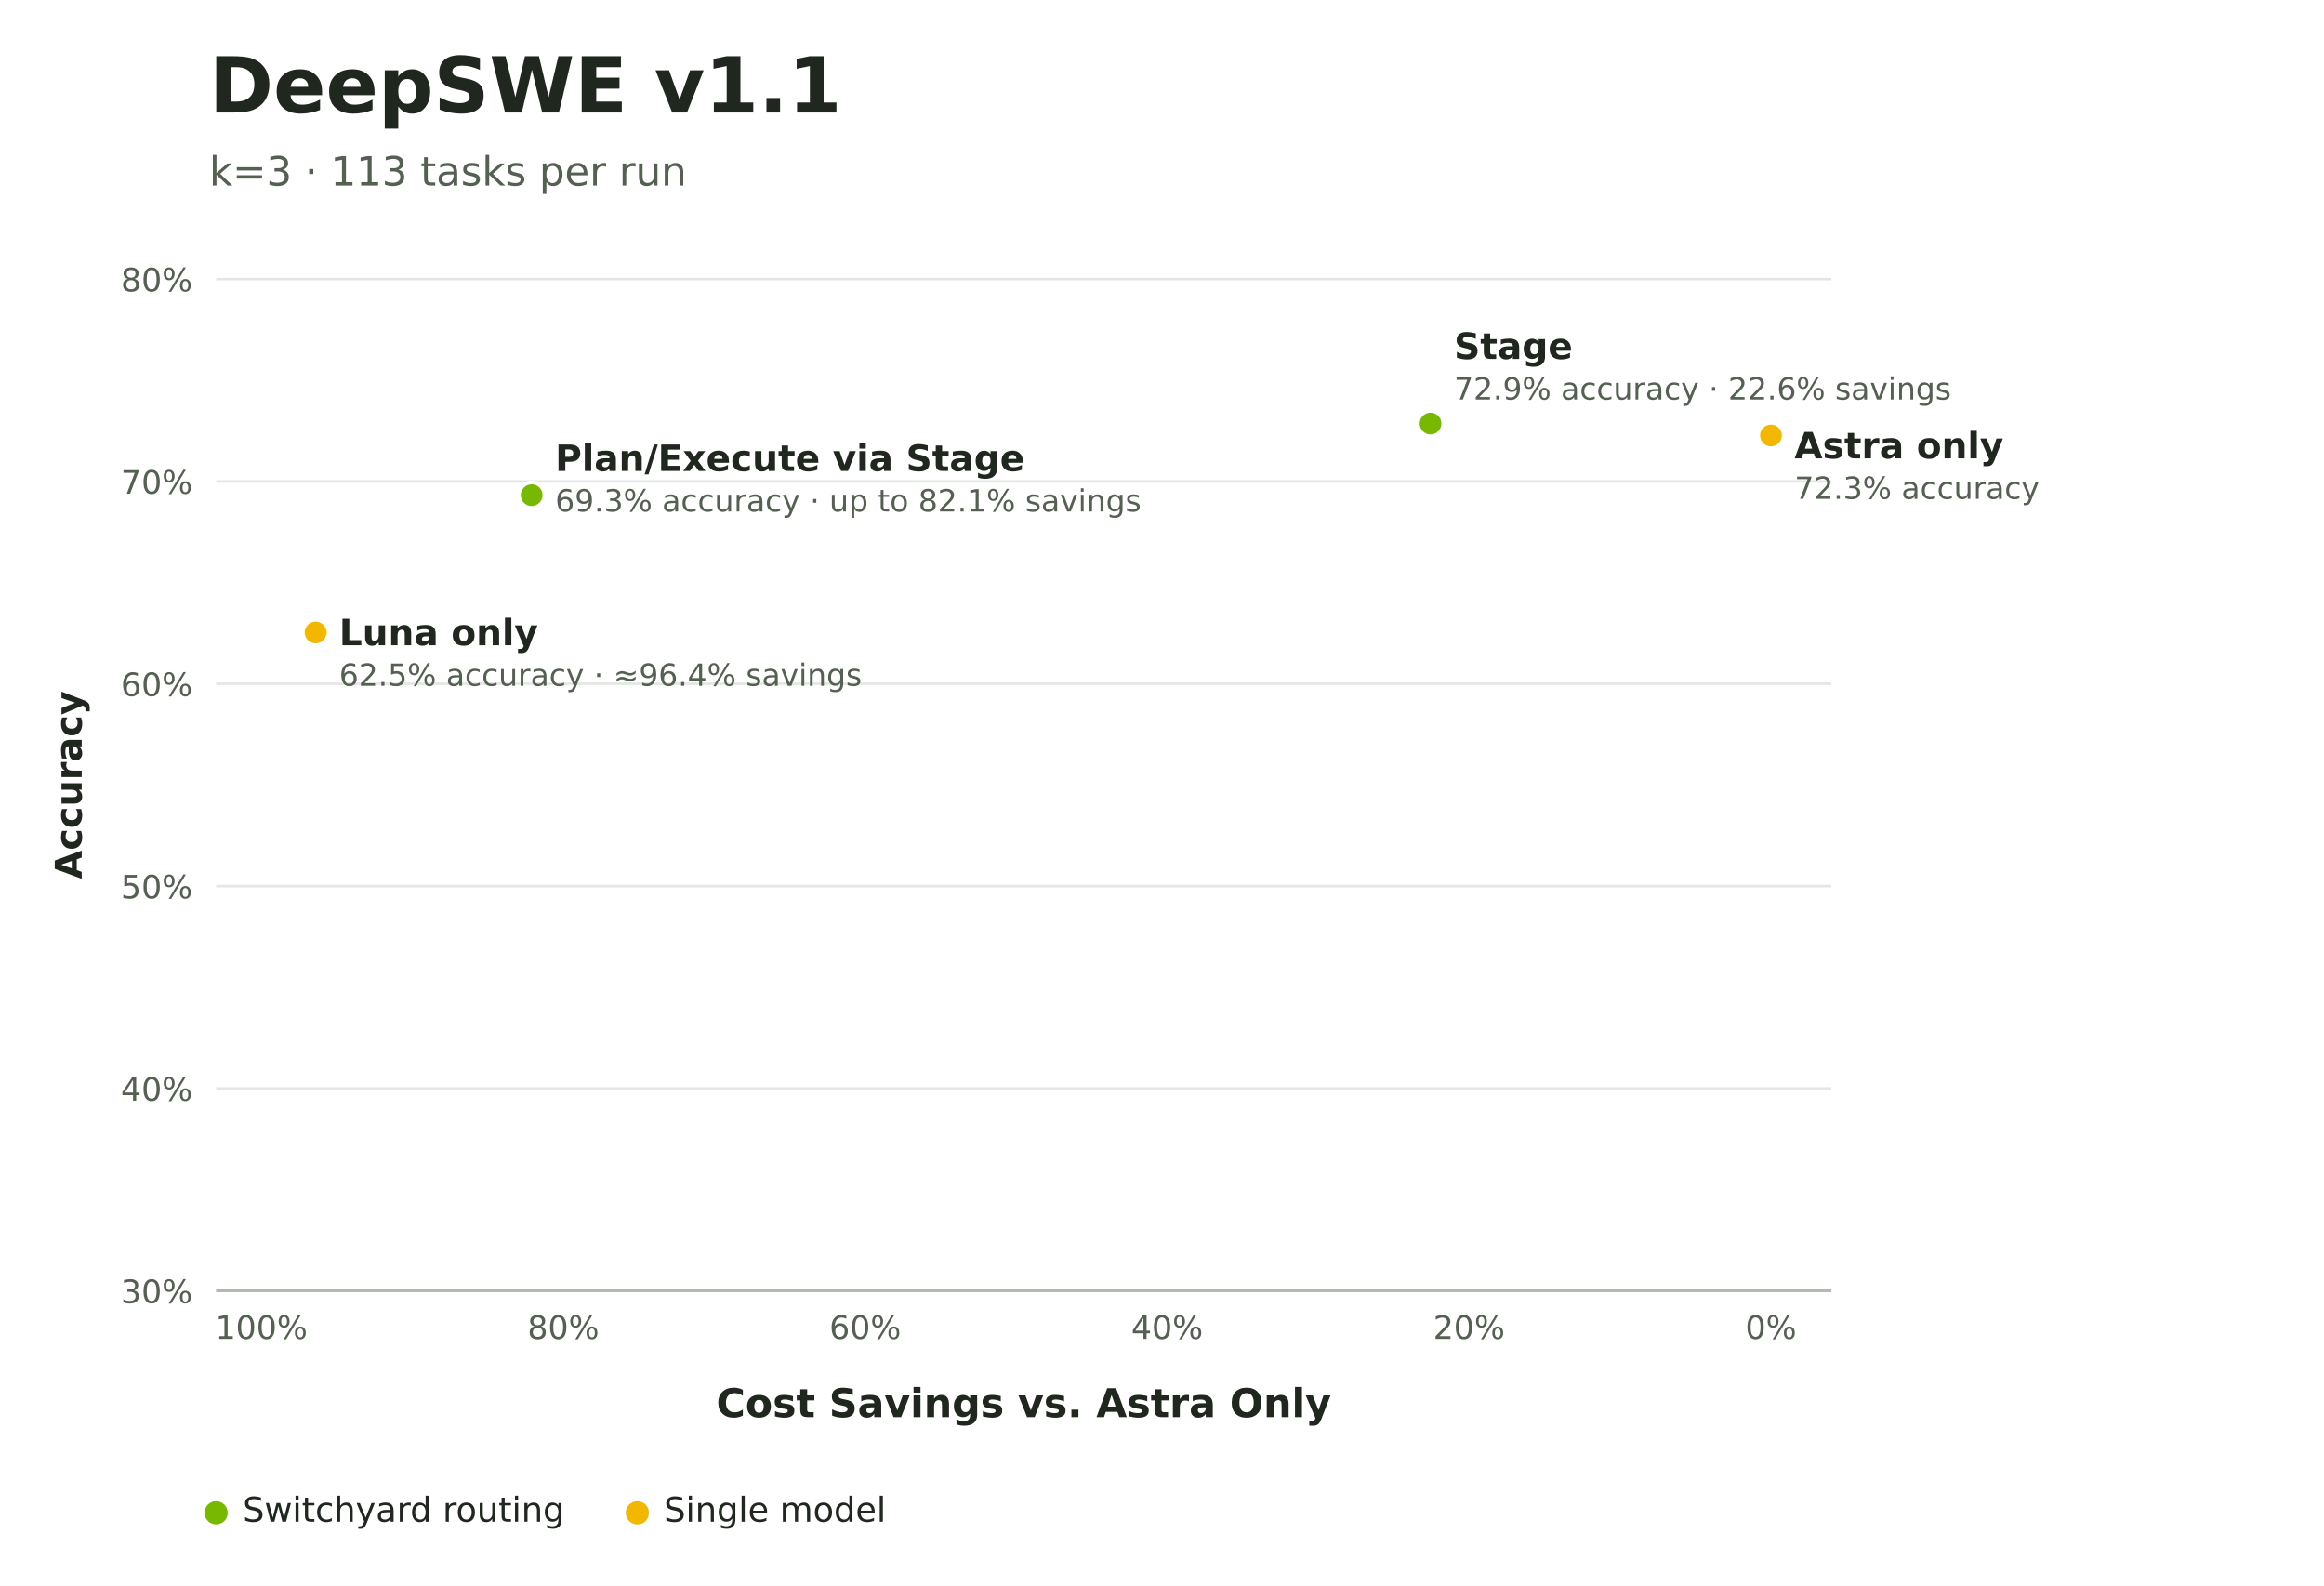
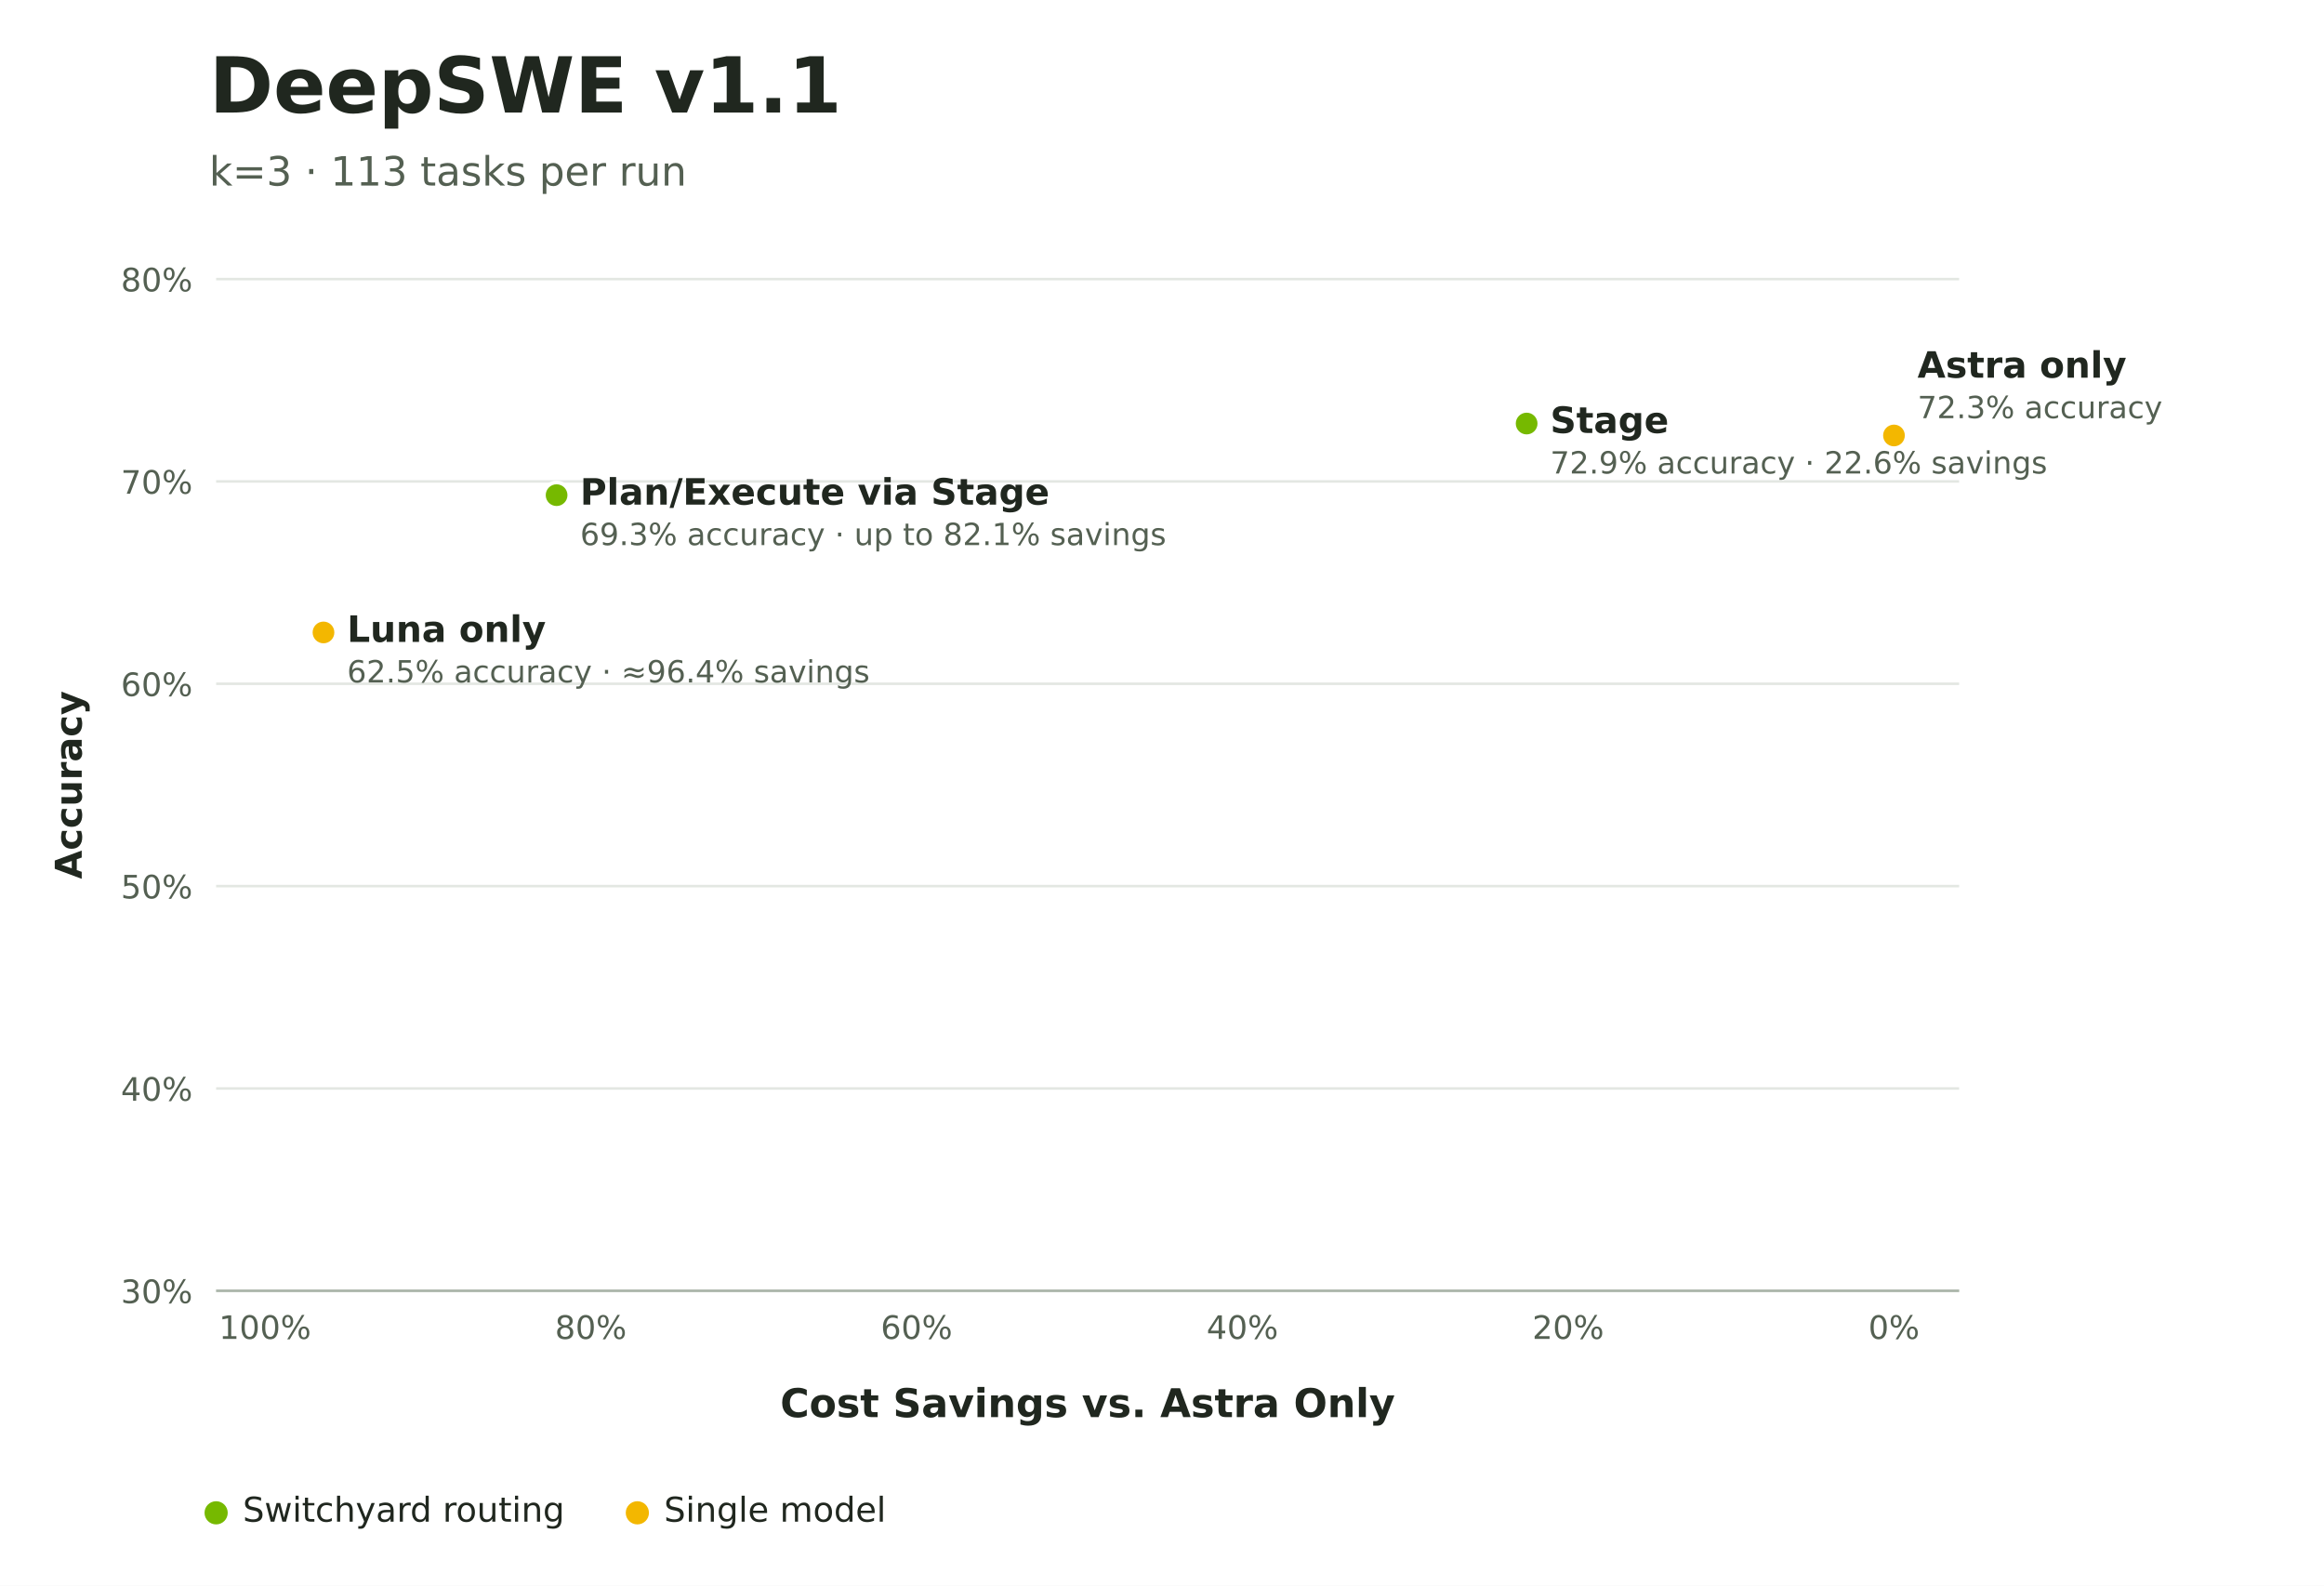
<svg xmlns="http://www.w3.org/2000/svg" viewBox="0 0 691.2 471.6" width="691.2" height="471.6" role="img" aria-labelledby="title desc" font-family="DejaVu Sans, Arial, sans-serif">
  <rect width="100%" height="100%" fill="white" />
-   <text x="526.71" y="398.18" font-size="9.6" fill="#546052" text-anchor="middle">0%</text>
-   <text x="436.92" y="398.18" font-size="9.6" fill="#546052" text-anchor="middle">20%</text>
-   <text x="347.12" y="398.18" font-size="9.6" fill="#546052" text-anchor="middle">40%</text>
-   <text x="257.33" y="398.18" font-size="9.6" fill="#546052" text-anchor="middle">60%</text>
-   <text x="167.54" y="398.18" font-size="9.6" fill="#546052" text-anchor="middle">80%</text>
-   <text x="77.75" y="398.18" font-size="9.6" fill="#546052" text-anchor="middle">100%</text>
-   <text x="304.47" y="421.45" font-size="11.8" fill="#20271f" font-weight="700" text-anchor="middle">Cost Savings vs. Astra Only</text>
-   <line x1="64.28" y1="383.88" x2="544.67" y2="383.88" stroke="#e3e7e2" stroke-width="0.75" />
+   <text x="563.3" y="398.18" font-size="9.6" fill="#546052" text-anchor="middle">0%</text>
+   <text x="466.4" y="398.18" font-size="9.6" fill="#546052" text-anchor="middle">20%</text>
+   <text x="369.51" y="398.18" font-size="9.6" fill="#546052" text-anchor="middle">40%</text>
+   <text x="272.61" y="398.18" font-size="9.6" fill="#546052" text-anchor="middle">60%</text>
+   <text x="175.71" y="398.18" font-size="9.6" fill="#546052" text-anchor="middle">80%</text>
+   <text x="78.82" y="398.18" font-size="9.6" fill="#546052" text-anchor="middle">100%</text>
+   <text x="323.48" y="421.45" font-size="11.8" fill="#20271f" font-weight="700" text-anchor="middle">Cost Savings vs. Astra Only</text>
+   <line x1="64.28" y1="383.88" x2="582.68" y2="383.88" stroke="#e3e7e2" stroke-width="0.75" />
  <text x="57.28" y="387.53" font-size="9.6" fill="#546052" text-anchor="end">30%</text>
-   <line x1="64.28" y1="323.71" x2="544.67" y2="323.71" stroke="#e3e7e2" stroke-width="0.75" />
+   <line x1="64.28" y1="323.71" x2="582.68" y2="323.71" stroke="#e3e7e2" stroke-width="0.75" />
  <text x="57.28" y="327.35" font-size="9.6" fill="#546052" text-anchor="end">40%</text>
-   <line x1="64.28" y1="263.53" x2="544.67" y2="263.53" stroke="#e3e7e2" stroke-width="0.75" />
+   <line x1="64.28" y1="263.53" x2="582.68" y2="263.53" stroke="#e3e7e2" stroke-width="0.75" />
  <text x="57.28" y="267.18" font-size="9.6" fill="#546052" text-anchor="end">50%</text>
-   <line x1="64.28" y1="203.35" x2="544.67" y2="203.35" stroke="#e3e7e2" stroke-width="0.75" />
+   <line x1="64.28" y1="203.35" x2="582.68" y2="203.35" stroke="#e3e7e2" stroke-width="0.75" />
  <text x="57.28" y="207" font-size="9.6" fill="#546052" text-anchor="end">60%</text>
-   <line x1="64.28" y1="143.18" x2="544.67" y2="143.18" stroke="#e3e7e2" stroke-width="0.75" />
+   <line x1="64.28" y1="143.18" x2="582.68" y2="143.18" stroke="#e3e7e2" stroke-width="0.75" />
  <text x="57.28" y="146.82" font-size="9.6" fill="#546052" text-anchor="end">70%</text>
-   <line x1="64.28" y1="83" x2="544.67" y2="83" stroke="#e3e7e2" stroke-width="0.75" />
+   <line x1="64.28" y1="83" x2="582.68" y2="83" stroke="#e3e7e2" stroke-width="0.75" />
  <text x="57.28" y="86.65" font-size="9.6" fill="#546052" text-anchor="end">80%</text>
  <text x="24.3" y="233.44" font-size="11" fill="#20271f" transform="rotate(-90 24.30152 233.442)" font-weight="700" text-anchor="middle">Accuracy</text>
-   <line x1="64.28" y1="383.88" x2="544.67" y2="383.88" stroke="#aeb8ad" stroke-width="0.8" />
-   <circle cx="526.71" cy="129.51" r="3.78" fill="#f3b700" stroke="white" stroke-width="1.1" />
-   <circle cx="425.46" cy="125.96" r="3.78" fill="#76b900" stroke="white" stroke-width="1.1" />
-   <circle cx="158.12" cy="147.26" r="3.78" fill="#76b900" stroke="white" stroke-width="1.1" />
-   <circle cx="93.87" cy="188.09" r="3.78" fill="#f3b700" stroke="white" stroke-width="1.1" />
-   <text x="533.71" y="136.32" font-size="10.8" fill="#20271f" font-weight="700">Astra only</text>
-   <text x="533.71" y="148.37" font-size="9.1" fill="#546052">72.3% accuracy</text>
-   <text x="432.46" y="106.76" font-size="10.8" fill="#20271f" font-weight="700">Stage</text>
-   <text x="432.46" y="118.82" font-size="9.1" fill="#546052">72.9% accuracy · 22.6% savings</text>
-   <text x="165.12" y="140.07" font-size="10.8" fill="#20271f" font-weight="700">Plan/Execute via Stage</text>
-   <text x="165.12" y="152.12" font-size="9.1" fill="#546052">69.3% accuracy · up to 82.1% savings</text>
-   <text x="100.87" y="191.89" font-size="10.8" fill="#20271f" font-weight="700">Luna only</text>
-   <text x="100.87" y="203.95" font-size="9.1" fill="#546052">62.5% accuracy · ≈96.4% savings</text>
+   <line x1="64.28" y1="383.88" x2="582.68" y2="383.88" stroke="#aeb8ad" stroke-width="0.8" />
+   <circle cx="563.3" cy="129.51" r="3.78" fill="#f3b700" stroke="white" stroke-width="1.1" />
+   <circle cx="454.05" cy="125.96" r="3.78" fill="#76b900" stroke="white" stroke-width="1.1" />
+   <circle cx="165.54" cy="147.26" r="3.78" fill="#76b900" stroke="white" stroke-width="1.1" />
+   <circle cx="96.21" cy="188.09" r="3.78" fill="#f3b700" stroke="white" stroke-width="1.1" />
+   <text x="570.3" y="112.32" font-size="10.8" fill="#20271f" font-weight="700">Astra only</text>
+   <text x="570.3" y="124.37" font-size="9.1" fill="#546052">72.3% accuracy</text>
+   <text x="461.05" y="128.76" font-size="10.8" fill="#20271f" font-weight="700">Stage</text>
+   <text x="461.05" y="140.82" font-size="9.1" fill="#546052">72.9% accuracy · 22.6% savings</text>
+   <text x="172.54" y="150.07" font-size="10.8" fill="#20271f" font-weight="700">Plan/Execute via Stage</text>
+   <text x="172.54" y="162.12" font-size="9.1" fill="#546052">69.3% accuracy · up to 82.1% savings</text>
+   <text x="103.21" y="190.89" font-size="10.8" fill="#20271f" font-weight="700">Luna only</text>
+   <text x="103.21" y="202.95" font-size="9.1" fill="#546052">62.5% accuracy · ≈96.4% savings</text>
  <circle cx="64.28" cy="449.91" r="3.45" fill="#76b900" />
  <circle cx="189.56" cy="449.91" r="3.45" fill="#f3b700" />
  <text x="62.21" y="33.48" font-size="23" fill="#20271f" font-weight="700">DeepSWE v1.1</text>
  <text x="62.21" y="55.18" font-size="12" fill="#546052">k=3 · 113 tasks per run</text>
  <text x="72.2" y="452.54" font-size="10.15" fill="#20271f">Switchyard routing</text>
  <text x="197.48" y="452.54" font-size="10.15" fill="#20271f">Single model</text>
</svg>
